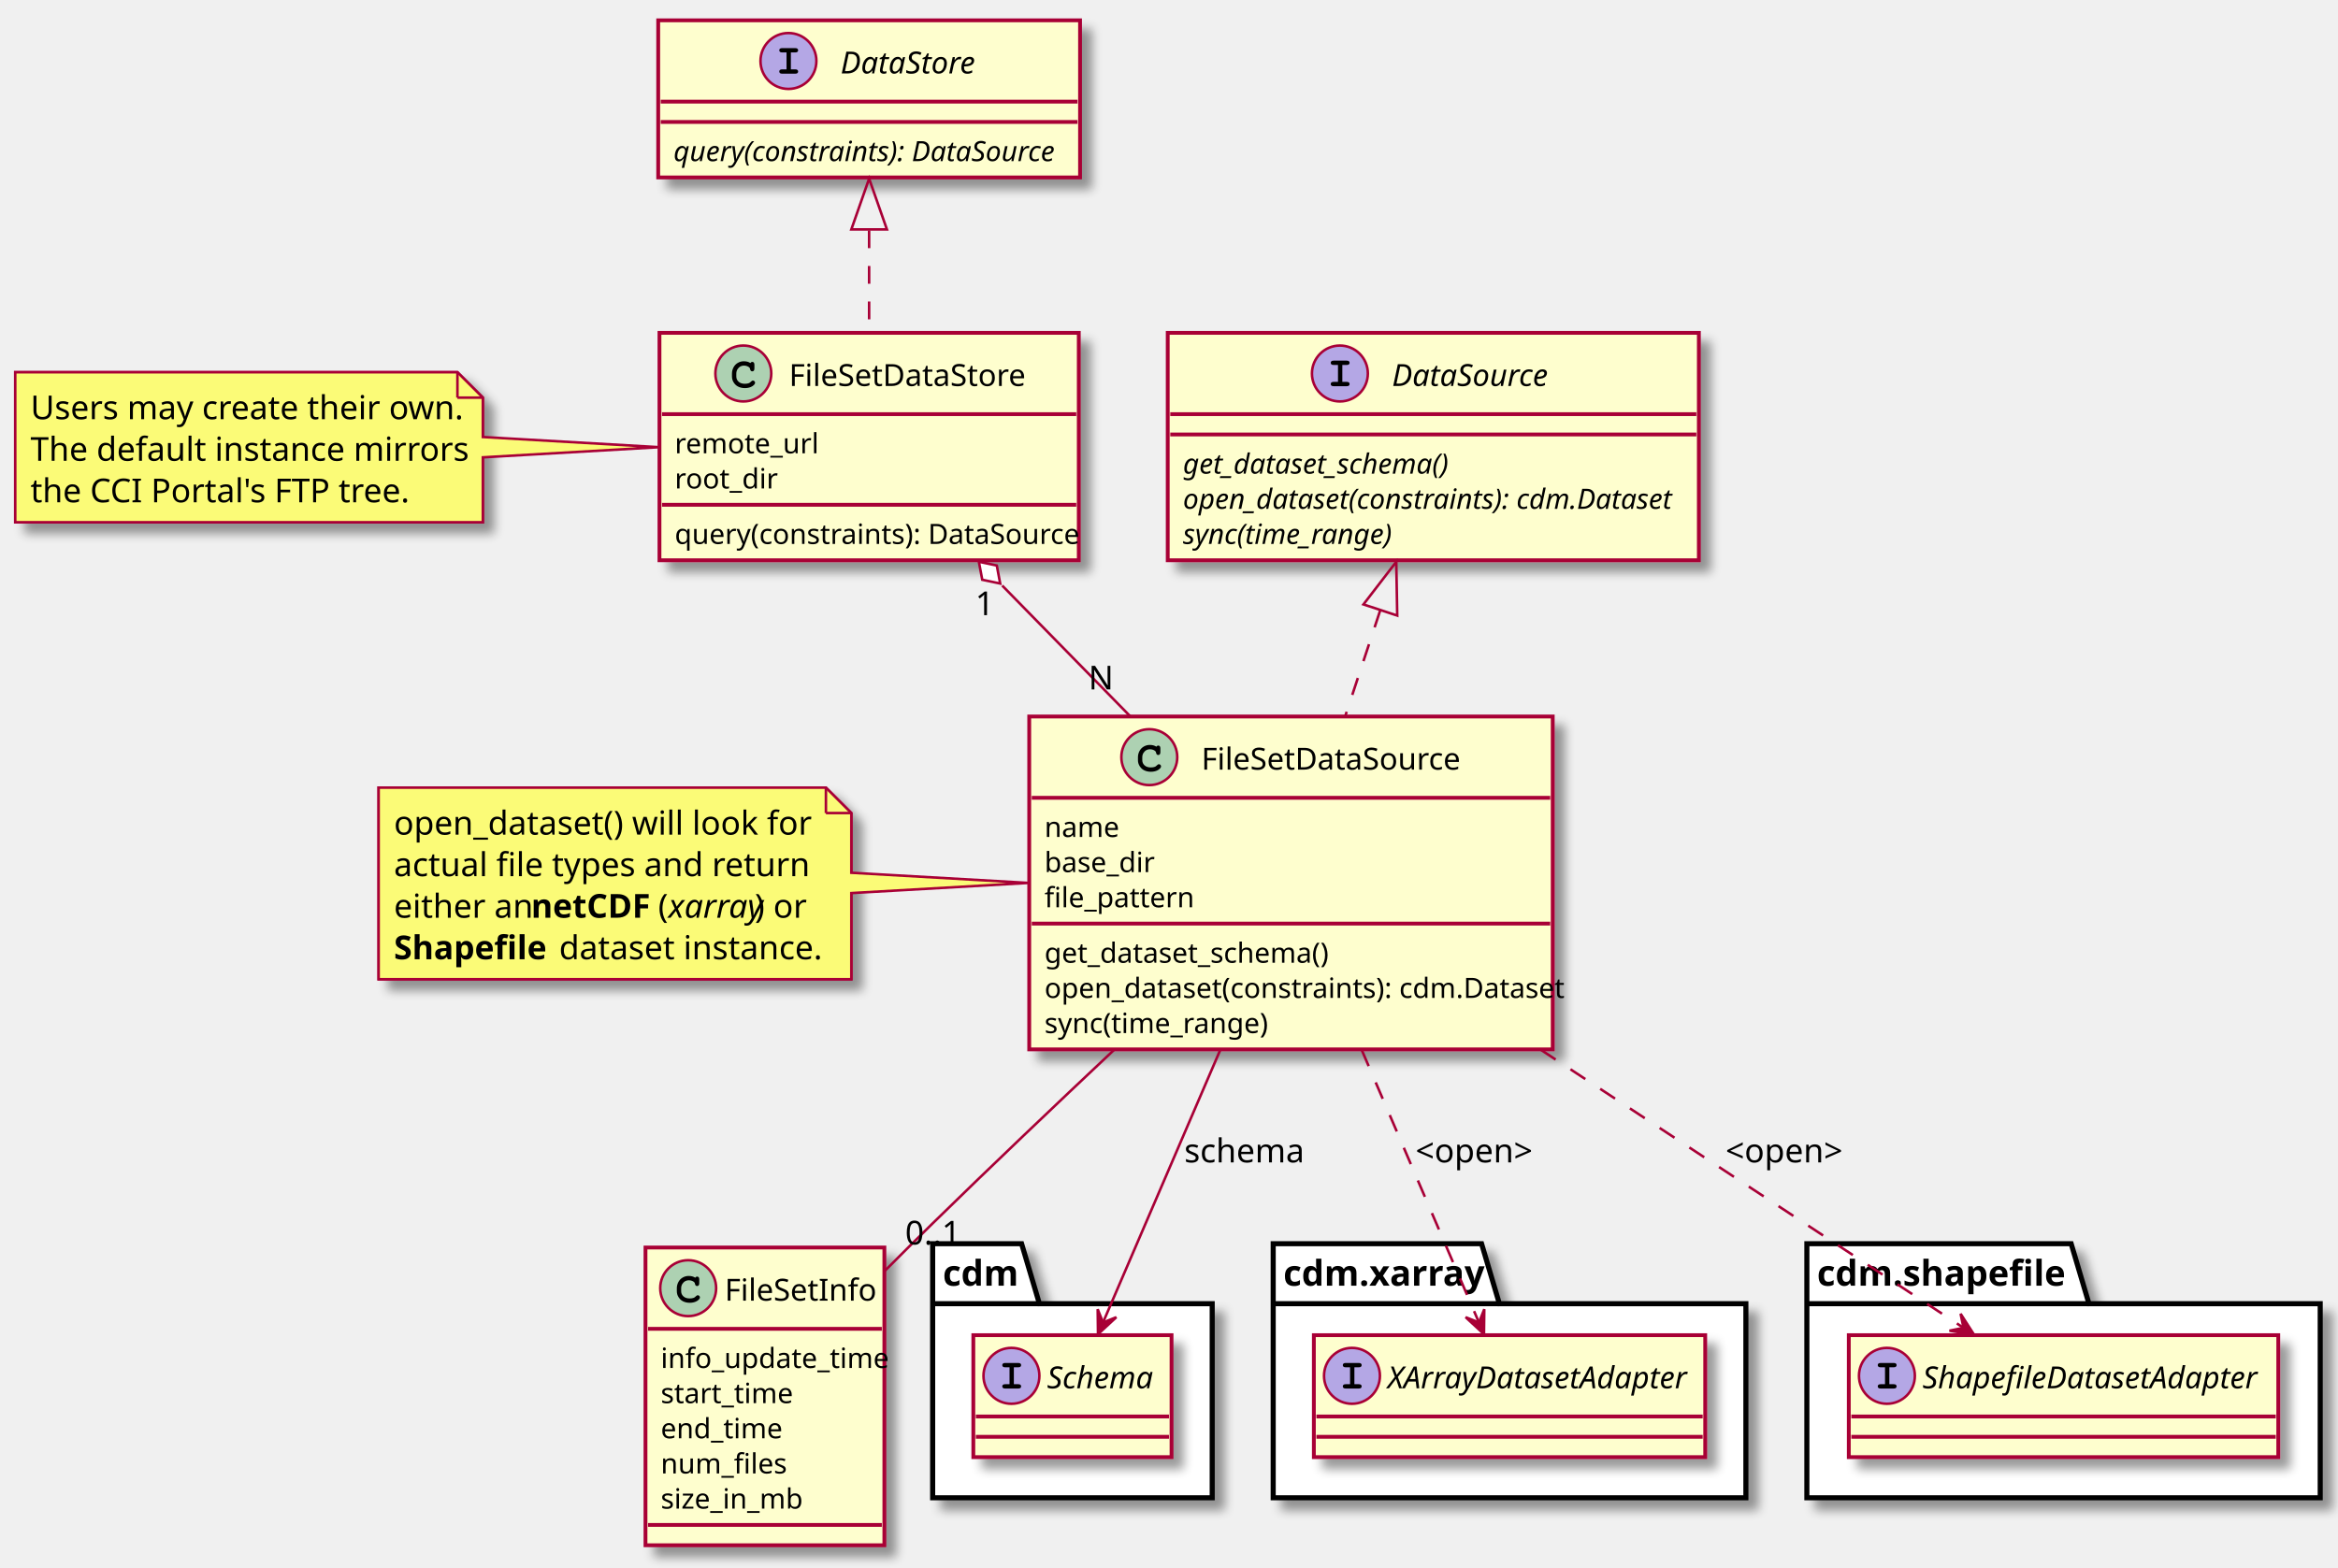
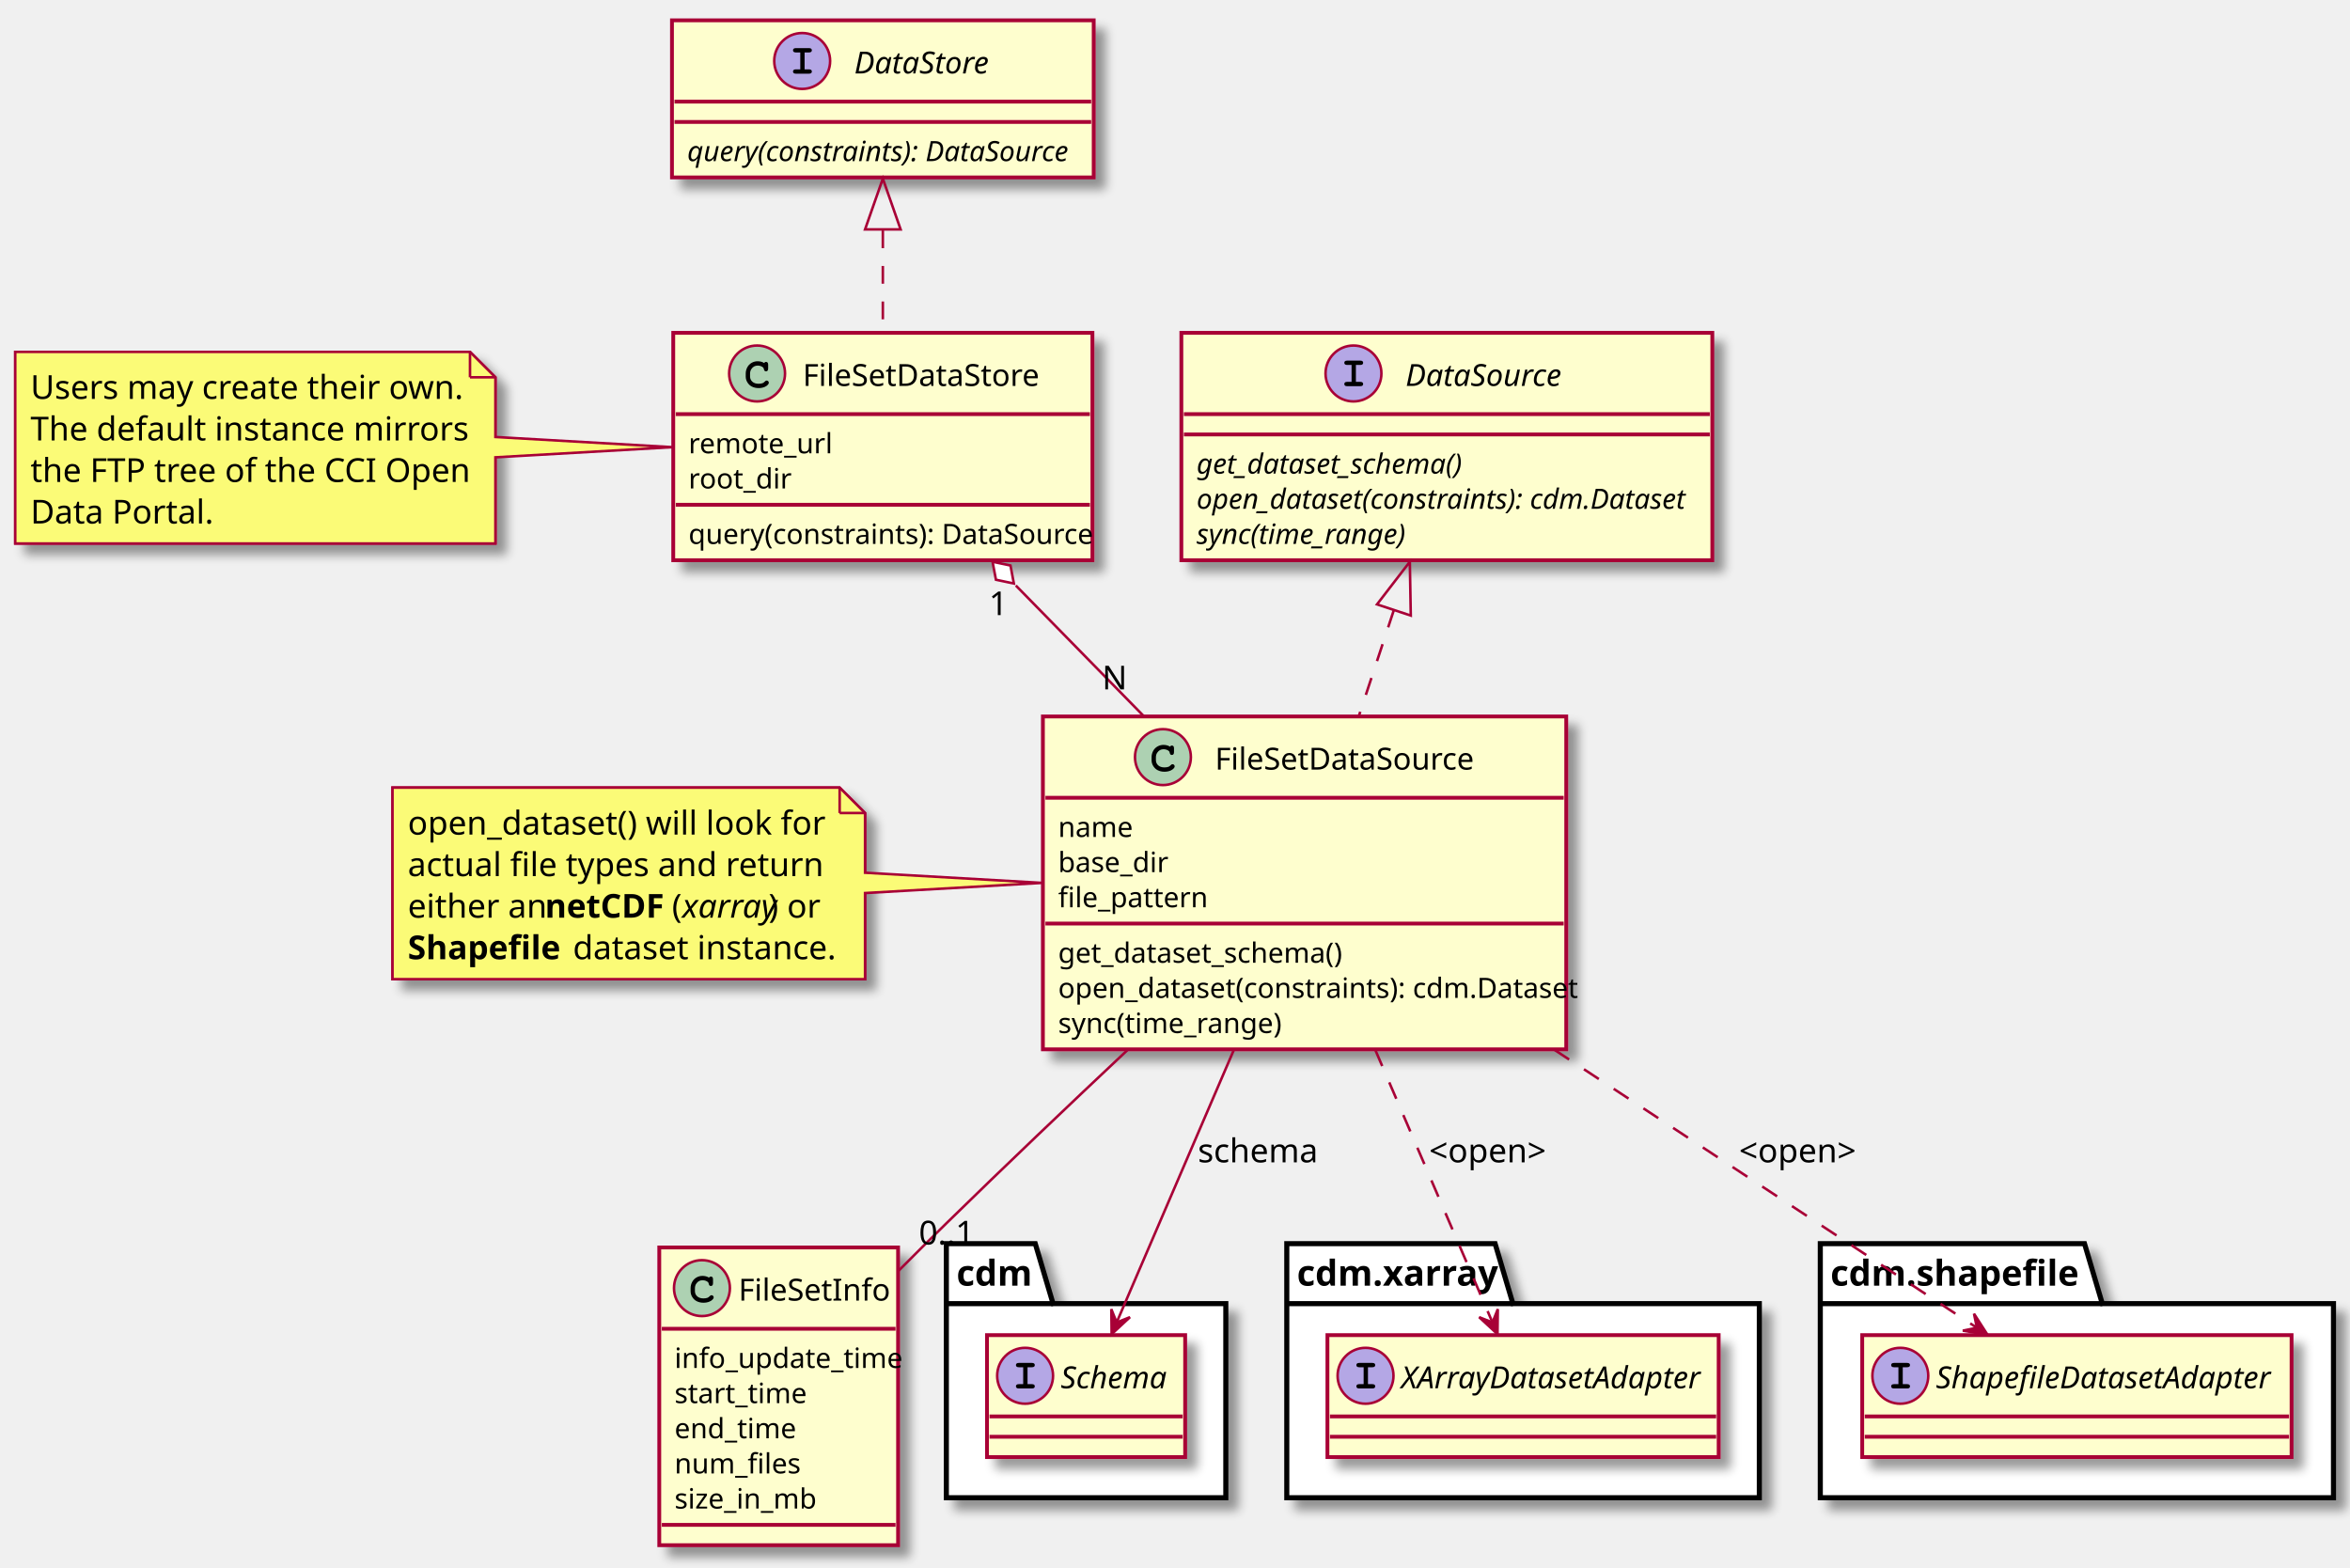
- <svg xmlns="http://www.w3.org/2000/svg" height="617px" style="width:920px;height:617px;" version="1.1" viewBox="0 0 920 617" width="920px">
+ <svg xmlns="http://www.w3.org/2000/svg" height="617px" style="width:925px;height:617px;" version="1.1" viewBox="0 0 925 617" width="925px">
  <defs>
    <filter height="300%" id="f1" width="300%" x="-1" y="-1">
      <feGaussianBlur result="blurOut" stdDeviation="2.0" />
      <feColorMatrix in="blurOut" result="blurOut2" type="matrix" values="0 0 0 0 0 0 0 0 0 0 0 0 0 0 0 0 0 0 .4 0" />
      <feOffset dx="4.0" dy="4.0" in="blurOut2" result="blurOut3" />
      <feBlend in="SourceGraphic" in2="blurOut3" mode="normal" />
    </filter>
  </defs>
  <g>
-     <polygon fill="#FFFFFF" filter="url(#f1)" points="367,489.5,402,489.5,409,513.109,477,513.109,477,589.5,367,589.5,367,489.5" style="stroke: #000000; stroke-width: 2.0;" />
-     <line style="stroke: #000000; stroke-width: 2.0;" x1="367" x2="409" y1="513.109" y2="513.109" />
-     <text fill="#000000" font-family="sans-serif" font-size="14" font-weight="bold" lengthAdjust="spacingAndGlyphs" textLength="29" x="371" y="506.033">cdm</text>
-     <polygon fill="#FFFFFF" filter="url(#f1)" points="501,489.5,583,489.5,590,513.109,687,513.109,687,589.5,501,589.5,501,489.5" style="stroke: #000000; stroke-width: 2.0;" />
-     <line style="stroke: #000000; stroke-width: 2.0;" x1="501" x2="590" y1="513.109" y2="513.109" />
-     <text fill="#000000" font-family="sans-serif" font-size="14" font-weight="bold" lengthAdjust="spacingAndGlyphs" textLength="76" x="505" y="506.033">cdm.xarray</text>
-     <polygon fill="#FFFFFF" filter="url(#f1)" points="711,489.5,815,489.5,822,513.109,913,513.109,913,589.5,711,589.5,711,489.5" style="stroke: #000000; stroke-width: 2.0;" />
-     <line style="stroke: #000000; stroke-width: 2.0;" x1="711" x2="822" y1="513.109" y2="513.109" />
-     <text fill="#000000" font-family="sans-serif" font-size="14" font-weight="bold" lengthAdjust="spacingAndGlyphs" textLength="98" x="715" y="506.033">cdm.shapefile</text>
-     <rect fill="#FEFECE" filter="url(#f1)" height="48" style="stroke: #A80036; stroke-width: 1.5;" width="78" x="383" y="525.5" />
-     <ellipse cx="398" cy="541.5" fill="#B4A7E5" rx="11" ry="11" style="stroke: #A80036; stroke-width: 1.0;" />
-     <path d="M398.953,538.141 L398.953,544.797 L400.672,544.797 Q401.281,544.797 401.547,545.031 Q401.812,545.266 401.812,545.656 Q401.812,546.031 401.547,546.266 Q401.281,546.5 400.672,546.5 L395.531,546.5 Q394.922,546.5 394.656,546.266 Q394.391,546.031 394.391,545.641 Q394.391,545.266 394.656,545.031 Q394.922,544.797 395.531,544.797 L397.25,544.797 L397.25,538.141 L395.531,538.141 Q394.922,538.141 394.656,537.906 Q394.391,537.672 394.391,537.281 Q394.391,536.906 394.656,536.672 Q394.922,536.438 395.531,536.438 L400.672,536.438 Q401.281,536.438 401.547,536.672 Q401.812,536.906 401.812,537.281 Q401.812,537.672 401.547,537.906 Q401.281,538.141 400.672,538.141 L398.953,538.141 Z " />
-     <text fill="#000000" font-family="sans-serif" font-size="12" font-style="italic" lengthAdjust="spacingAndGlyphs" textLength="46" x="412" y="546.41">Schema</text>
-     <line style="stroke: #A80036; stroke-width: 1.5;" x1="384" x2="460" y1="557.5" y2="557.5" />
-     <line style="stroke: #A80036; stroke-width: 1.5;" x1="384" x2="460" y1="565.5" y2="565.5" />
-     <rect fill="#FEFECE" filter="url(#f1)" height="48" style="stroke: #A80036; stroke-width: 1.5;" width="154" x="517" y="525.5" />
-     <ellipse cx="532" cy="541.5" fill="#B4A7E5" rx="11" ry="11" style="stroke: #A80036; stroke-width: 1.0;" />
-     <path d="M532.953,538.141 L532.953,544.797 L534.672,544.797 Q535.281,544.797 535.547,545.031 Q535.812,545.266 535.812,545.656 Q535.812,546.031 535.547,546.266 Q535.281,546.5 534.672,546.5 L529.531,546.5 Q528.922,546.5 528.656,546.266 Q528.391,546.031 528.391,545.641 Q528.391,545.266 528.656,545.031 Q528.922,544.797 529.531,544.797 L531.25,544.797 L531.25,538.141 L529.531,538.141 Q528.922,538.141 528.656,537.906 Q528.391,537.672 528.391,537.281 Q528.391,536.906 528.656,536.672 Q528.922,536.438 529.531,536.438 L534.672,536.438 Q535.281,536.438 535.547,536.672 Q535.812,536.906 535.812,537.281 Q535.812,537.672 535.547,537.906 Q535.281,538.141 534.672,538.141 L532.953,538.141 Z " />
-     <text fill="#000000" font-family="sans-serif" font-size="12" font-style="italic" lengthAdjust="spacingAndGlyphs" textLength="122" x="546" y="546.41">XArrayDatasetAdapter</text>
-     <line style="stroke: #A80036; stroke-width: 1.5;" x1="518" x2="670" y1="557.5" y2="557.5" />
-     <line style="stroke: #A80036; stroke-width: 1.5;" x1="518" x2="670" y1="565.5" y2="565.5" />
-     <rect fill="#FEFECE" filter="url(#f1)" height="48" style="stroke: #A80036; stroke-width: 1.5;" width="169" x="727.5" y="525.5" />
-     <ellipse cx="742.5" cy="541.5" fill="#B4A7E5" rx="11" ry="11" style="stroke: #A80036; stroke-width: 1.0;" />
-     <path d="M743.453,538.141 L743.453,544.797 L745.172,544.797 Q745.781,544.797 746.047,545.031 Q746.312,545.266 746.312,545.656 Q746.312,546.031 746.047,546.266 Q745.781,546.5 745.172,546.5 L740.031,546.5 Q739.422,546.5 739.156,546.266 Q738.891,546.031 738.891,545.641 Q738.891,545.266 739.156,545.031 Q739.422,544.797 740.031,544.797 L741.75,544.797 L741.75,538.141 L740.031,538.141 Q739.422,538.141 739.156,537.906 Q738.891,537.672 738.891,537.281 Q738.891,536.906 739.156,536.672 Q739.422,536.438 740.031,536.438 L745.172,536.438 Q745.781,536.438 746.047,536.672 Q746.312,536.906 746.312,537.281 Q746.312,537.672 746.047,537.906 Q745.781,538.141 745.172,538.141 L743.453,538.141 Z " />
-     <text fill="#000000" font-family="sans-serif" font-size="12" font-style="italic" lengthAdjust="spacingAndGlyphs" textLength="137" x="756.5" y="546.41">ShapefileDatasetAdapter</text>
-     <line style="stroke: #A80036; stroke-width: 1.5;" x1="728.5" x2="895.5" y1="557.5" y2="557.5" />
-     <line style="stroke: #A80036; stroke-width: 1.5;" x1="728.5" x2="895.5" y1="565.5" y2="565.5" />
-     <rect fill="#FEFECE" filter="url(#f1)" height="61.836" style="stroke: #A80036; stroke-width: 1.5;" width="166" x="259" y="8" />
-     <ellipse cx="310.25" cy="24" fill="#B4A7E5" rx="11" ry="11" style="stroke: #A80036; stroke-width: 1.0;" />
-     <path d="M311.203,20.641 L311.203,27.297 L312.922,27.297 Q313.531,27.297 313.797,27.531 Q314.062,27.766 314.062,28.156 Q314.062,28.531 313.797,28.766 Q313.531,29 312.922,29 L307.781,29 Q307.172,29 306.906,28.766 Q306.641,28.531 306.641,28.141 Q306.641,27.766 306.906,27.531 Q307.172,27.297 307.781,27.297 L309.5,27.297 L309.5,20.641 L307.781,20.641 Q307.172,20.641 306.906,20.406 Q306.641,20.172 306.641,19.781 Q306.641,19.406 306.906,19.172 Q307.172,18.938 307.781,18.938 L312.922,18.938 Q313.531,18.938 313.797,19.172 Q314.062,19.406 314.062,19.781 Q314.062,20.172 313.797,20.406 Q313.531,20.641 312.922,20.641 L311.203,20.641 Z " />
-     <text fill="#000000" font-family="sans-serif" font-size="12" font-style="italic" lengthAdjust="spacingAndGlyphs" textLength="55" x="330.75" y="28.91">DataStore</text>
-     <line style="stroke: #A80036; stroke-width: 1.5;" x1="260" x2="424" y1="40" y2="40" />
-     <line style="stroke: #A80036; stroke-width: 1.5;" x1="260" x2="424" y1="48" y2="48" />
-     <text fill="#000000" font-family="sans-serif" font-size="11" font-style="italic" lengthAdjust="spacingAndGlyphs" textLength="154" x="265" y="63.419">query(constraints): DataSource</text>
-     <rect fill="#FEFECE" filter="url(#f1)" height="89.508" style="stroke: #A80036; stroke-width: 1.5;" width="209" x="459.5" y="131" />
-     <ellipse cx="527.25" cy="147" fill="#B4A7E5" rx="11" ry="11" style="stroke: #A80036; stroke-width: 1.0;" />
-     <path d="M528.203,143.641 L528.203,150.297 L529.922,150.297 Q530.531,150.297 530.797,150.531 Q531.062,150.766 531.062,151.156 Q531.062,151.531 530.797,151.766 Q530.531,152 529.922,152 L524.781,152 Q524.172,152 523.906,151.766 Q523.641,151.531 523.641,151.141 Q523.641,150.766 523.906,150.531 Q524.172,150.297 524.781,150.297 L526.5,150.297 L526.5,143.641 L524.781,143.641 Q524.172,143.641 523.906,143.406 Q523.641,143.172 523.641,142.781 Q523.641,142.406 523.906,142.172 Q524.172,141.938 524.781,141.938 L529.922,141.938 Q530.531,141.938 530.797,142.172 Q531.062,142.406 531.062,142.781 Q531.062,143.172 530.797,143.406 Q530.531,143.641 529.922,143.641 L528.203,143.641 Z " />
-     <text fill="#000000" font-family="sans-serif" font-size="12" font-style="italic" lengthAdjust="spacingAndGlyphs" textLength="65" x="547.75" y="151.91">DataSource</text>
-     <line style="stroke: #A80036; stroke-width: 1.5;" x1="460.5" x2="667.5" y1="163" y2="163" />
-     <line style="stroke: #A80036; stroke-width: 1.5;" x1="460.5" x2="667.5" y1="171" y2="171" />
-     <text fill="#000000" font-family="sans-serif" font-size="11" font-style="italic" lengthAdjust="spacingAndGlyphs" textLength="110" x="465.5" y="186.419">get_dataset_schema()</text>
-     <text fill="#000000" font-family="sans-serif" font-size="11" font-style="italic" lengthAdjust="spacingAndGlyphs" textLength="197" x="465.5" y="200.255">open_dataset(constraints): cdm.Dataset</text>
-     <text fill="#000000" font-family="sans-serif" font-size="11" font-style="italic" lengthAdjust="spacingAndGlyphs" textLength="86" x="465.5" y="214.091">sync(time_range)</text>
-     <rect fill="#FEFECE" filter="url(#f1)" height="89.508" style="stroke: #A80036; stroke-width: 1.5;" width="165" x="259.5" y="131" />
-     <ellipse cx="292.5" cy="147" fill="#ADD1B2" rx="11" ry="11" style="stroke: #A80036; stroke-width: 1.0;" />
-     <path d="M295.266,142.875 Q295.422,142.656 295.609,142.547 Q295.797,142.438 296.016,142.438 Q296.391,142.438 296.625,142.695 Q296.859,142.953 296.859,143.562 L296.859,145.016 Q296.859,145.625 296.625,145.891 Q296.391,146.156 296.016,146.156 Q295.672,146.156 295.469,145.953 Q295.266,145.766 295.156,145.25 Q295.109,144.891 294.922,144.703 Q294.594,144.328 293.984,144.109 Q293.375,143.891 292.75,143.891 Q291.984,143.891 291.352,144.219 Q290.719,144.547 290.227,145.297 Q289.734,146.047 289.734,147.078 L289.734,148.172 Q289.734,149.406 290.625,150.227 Q291.516,151.047 293.109,151.047 Q294.047,151.047 294.703,150.797 Q295.094,150.641 295.516,150.203 Q295.781,149.938 295.93,149.859 Q296.078,149.781 296.281,149.781 Q296.609,149.781 296.867,150.039 Q297.125,150.297 297.125,150.641 Q297.125,150.984 296.781,151.391 Q296.281,151.969 295.484,152.297 Q294.406,152.75 293.109,152.75 Q291.594,152.75 290.391,152.125 Q289.406,151.625 288.719,150.555 Q288.031,149.484 288.031,148.203 L288.031,147.047 Q288.031,145.719 288.648,144.57 Q289.266,143.422 290.359,142.805 Q291.453,142.188 292.688,142.188 Q293.422,142.188 294.07,142.352 Q294.719,142.516 295.266,142.875 Z " />
-     <text fill="#000000" font-family="sans-serif" font-size="12" lengthAdjust="spacingAndGlyphs" textLength="93" x="310.5" y="151.91">FileSetDataStore</text>
-     <line style="stroke: #A80036; stroke-width: 1.5;" x1="260.5" x2="423.5" y1="163" y2="163" />
-     <text fill="#000000" font-family="sans-serif" font-size="11" lengthAdjust="spacingAndGlyphs" textLength="51" x="265.5" y="178.419">remote_url</text>
-     <text fill="#000000" font-family="sans-serif" font-size="11" lengthAdjust="spacingAndGlyphs" textLength="37" x="265.5" y="192.255">root_dir</text>
-     <line style="stroke: #A80036; stroke-width: 1.5;" x1="260.5" x2="423.5" y1="198.672" y2="198.672" />
-     <text fill="#000000" font-family="sans-serif" font-size="11" lengthAdjust="spacingAndGlyphs" textLength="153" x="265.5" y="214.091">query(constraints): DataSource</text>
-     <rect fill="#FEFECE" filter="url(#f1)" height="131.016" style="stroke: #A80036; stroke-width: 1.5;" width="206" x="405" y="282" />
-     <ellipse cx="452.25" cy="298" fill="#ADD1B2" rx="11" ry="11" style="stroke: #A80036; stroke-width: 1.0;" />
-     <path d="M455.016,293.875 Q455.172,293.656 455.359,293.547 Q455.547,293.438 455.766,293.438 Q456.141,293.438 456.375,293.695 Q456.609,293.953 456.609,294.562 L456.609,296.016 Q456.609,296.625 456.375,296.891 Q456.141,297.156 455.766,297.156 Q455.422,297.156 455.219,296.953 Q455.016,296.766 454.906,296.25 Q454.859,295.891 454.672,295.703 Q454.344,295.328 453.734,295.109 Q453.125,294.891 452.5,294.891 Q451.734,294.891 451.102,295.219 Q450.469,295.547 449.977,296.297 Q449.484,297.047 449.484,298.078 L449.484,299.172 Q449.484,300.406 450.375,301.227 Q451.266,302.047 452.859,302.047 Q453.797,302.047 454.453,301.797 Q454.844,301.641 455.266,301.203 Q455.531,300.938 455.68,300.859 Q455.828,300.781 456.031,300.781 Q456.359,300.781 456.617,301.039 Q456.875,301.297 456.875,301.641 Q456.875,301.984 456.531,302.391 Q456.031,302.969 455.234,303.297 Q454.156,303.75 452.859,303.75 Q451.344,303.75 450.141,303.125 Q449.156,302.625 448.469,301.555 Q447.781,300.484 447.781,299.203 L447.781,298.047 Q447.781,296.719 448.398,295.57 Q449.016,294.422 450.109,293.805 Q451.203,293.188 452.438,293.188 Q453.172,293.188 453.82,293.352 Q454.469,293.516 455.016,293.875 Z " />
-     <text fill="#000000" font-family="sans-serif" font-size="12" lengthAdjust="spacingAndGlyphs" textLength="103" x="472.75" y="302.91">FileSetDataSource</text>
-     <line style="stroke: #A80036; stroke-width: 1.5;" x1="406" x2="610" y1="314" y2="314" />
-     <text fill="#000000" font-family="sans-serif" font-size="11" lengthAdjust="spacingAndGlyphs" textLength="26" x="411" y="329.419">name</text>
-     <text fill="#000000" font-family="sans-serif" font-size="11" lengthAdjust="spacingAndGlyphs" textLength="42" x="411" y="343.255">base_dir</text>
-     <text fill="#000000" font-family="sans-serif" font-size="11" lengthAdjust="spacingAndGlyphs" textLength="54" x="411" y="357.091">file_pattern</text>
-     <line style="stroke: #A80036; stroke-width: 1.5;" x1="406" x2="610" y1="363.508" y2="363.508" />
-     <text fill="#000000" font-family="sans-serif" font-size="11" lengthAdjust="spacingAndGlyphs" textLength="109" x="411" y="378.927">get_dataset_schema()</text>
-     <text fill="#000000" font-family="sans-serif" font-size="11" lengthAdjust="spacingAndGlyphs" textLength="194" x="411" y="392.763">open_dataset(constraints): cdm.Dataset</text>
-     <text fill="#000000" font-family="sans-serif" font-size="11" lengthAdjust="spacingAndGlyphs" textLength="85" x="411" y="406.599">sync(time_range)</text>
-     <rect fill="#FEFECE" filter="url(#f1)" height="117.18" style="stroke: #A80036; stroke-width: 1.5;" width="94" x="254" y="491" />
-     <ellipse cx="270.8" cy="507" fill="#ADD1B2" rx="11" ry="11" style="stroke: #A80036; stroke-width: 1.0;" />
-     <path d="M273.566,502.875 Q273.722,502.656 273.909,502.547 Q274.097,502.438 274.316,502.438 Q274.691,502.438 274.925,502.695 Q275.159,502.953 275.159,503.562 L275.159,505.016 Q275.159,505.625 274.925,505.891 Q274.691,506.156 274.316,506.156 Q273.972,506.156 273.769,505.953 Q273.566,505.766 273.456,505.25 Q273.409,504.891 273.222,504.703 Q272.894,504.328 272.284,504.109 Q271.675,503.891 271.05,503.891 Q270.284,503.891 269.652,504.219 Q269.019,504.547 268.527,505.297 Q268.034,506.047 268.034,507.078 L268.034,508.172 Q268.034,509.406 268.925,510.227 Q269.816,511.047 271.409,511.047 Q272.347,511.047 273.003,510.797 Q273.394,510.641 273.816,510.203 Q274.081,509.938 274.23,509.859 Q274.378,509.781 274.581,509.781 Q274.909,509.781 275.167,510.039 Q275.425,510.297 275.425,510.641 Q275.425,510.984 275.081,511.391 Q274.581,511.969 273.784,512.297 Q272.706,512.75 271.409,512.75 Q269.894,512.75 268.691,512.125 Q267.706,511.625 267.019,510.555 Q266.331,509.484 266.331,508.203 L266.331,507.047 Q266.331,505.719 266.948,504.57 Q267.566,503.422 268.659,502.805 Q269.753,502.188 270.988,502.188 Q271.722,502.188 272.37,502.352 Q273.019,502.516 273.566,502.875 Z " />
-     <text fill="#000000" font-family="sans-serif" font-size="12" lengthAdjust="spacingAndGlyphs" textLength="58" x="285.2" y="511.91">FileSetInfo</text>
-     <line style="stroke: #A80036; stroke-width: 1.5;" x1="255" x2="347" y1="523" y2="523" />
-     <text fill="#000000" font-family="sans-serif" font-size="11" lengthAdjust="spacingAndGlyphs" textLength="82" x="260" y="538.419">info_update_time</text>
-     <text fill="#000000" font-family="sans-serif" font-size="11" lengthAdjust="spacingAndGlyphs" textLength="47" x="260" y="552.255">start_time</text>
-     <text fill="#000000" font-family="sans-serif" font-size="11" lengthAdjust="spacingAndGlyphs" textLength="43" x="260" y="566.091">end_time</text>
-     <text fill="#000000" font-family="sans-serif" font-size="11" lengthAdjust="spacingAndGlyphs" textLength="46" x="260" y="579.927">num_files</text>
-     <text fill="#000000" font-family="sans-serif" font-size="11" lengthAdjust="spacingAndGlyphs" textLength="54" x="260" y="593.763">size_in_mb</text>
-     <line style="stroke: #A80036; stroke-width: 1.5;" x1="255" x2="347" y1="600.18" y2="600.18" />
-     <polygon fill="#FBFB77" filter="url(#f1)" points="6,146.5,6,205.555,190,205.555,190,156.5,180,146.5,6,146.5" style="stroke: #A80036; stroke-width: 1.0;" />
-     <polygon fill="#FBFB77" points="6,146.5,6,205.555,190,205.555,190,180,259.419,176,190,172,190,156.5,180,146.5,6,146.5" style="stroke: #A80036; stroke-width: 1.0;" />
-     <line style="stroke: #A80036; stroke-width: 1.0;" x1="180" x2="180" y1="146.5" y2="156.5" />
-     <line style="stroke: #A80036; stroke-width: 1.0;" x1="190" x2="180" y1="156.5" y2="156.5" />
-     <text fill="#000000" font-family="sans-serif" font-size="13" lengthAdjust="spacingAndGlyphs" textLength="163" x="12" y="164.995">Users may create their own.</text>
-     <text fill="#000000" font-family="sans-serif" font-size="13" lengthAdjust="spacingAndGlyphs" textLength="160" x="12" y="181.347">The default instance mirrors</text>
-     <text fill="#000000" font-family="sans-serif" font-size="13" lengthAdjust="spacingAndGlyphs" textLength="148" x="12" y="197.698">the CCI Portal's FTP tree.</text>
-     <polygon fill="#FBFB77" filter="url(#f1)" points="149,310,149,385.406,335,385.406,335,320,325,310,149,310" style="stroke: #A80036; stroke-width: 1.0;" />
-     <polygon fill="#FBFB77" points="149,310,149,385.406,335,385.406,335,351.5,404.758,347.5,335,343.5,335,320,325,310,149,310" style="stroke: #A80036; stroke-width: 1.0;" />
-     <line style="stroke: #A80036; stroke-width: 1.0;" x1="325" x2="325" y1="310" y2="320" />
-     <line style="stroke: #A80036; stroke-width: 1.0;" x1="335" x2="325" y1="320" y2="320" />
-     <text fill="#000000" font-family="sans-serif" font-size="13" lengthAdjust="spacingAndGlyphs" textLength="154" x="155" y="328.495">open_dataset() will look for</text>
-     <text fill="#000000" font-family="sans-serif" font-size="13" lengthAdjust="spacingAndGlyphs" textLength="153" x="155" y="344.847">actual file types and return</text>
-     <text fill="#000000" font-family="sans-serif" font-size="13" lengthAdjust="spacingAndGlyphs" textLength="50" x="155" y="361.198">either an</text>
-     <text fill="#000000" font-family="sans-serif" font-size="13" font-weight="bold" lengthAdjust="spacingAndGlyphs" textLength="46" x="209" y="361.198">netCDF</text>
-     <text fill="#000000" font-family="sans-serif" font-size="13" lengthAdjust="spacingAndGlyphs" textLength="4" x="259" y="361.198">(</text>
-     <text fill="#000000" font-family="sans-serif" font-size="13" font-style="italic" lengthAdjust="spacingAndGlyphs" textLength="34" x="263" y="361.198">xarray</text>
-     <text fill="#000000" font-family="sans-serif" font-size="13" lengthAdjust="spacingAndGlyphs" textLength="19" x="297" y="361.198">) or</text>
-     <text fill="#000000" font-family="sans-serif" font-size="13" font-weight="bold" lengthAdjust="spacingAndGlyphs" textLength="61" x="155" y="377.55">Shapefile</text>
-     <text fill="#000000" font-family="sans-serif" font-size="13" lengthAdjust="spacingAndGlyphs" textLength="100" x="220" y="377.55">dataset instance.</text>
-     <path d="M342,90.678 C342,103.927 342,118.1 342,130.973 " fill="none" style="stroke: #A80036; stroke-width: 1.0; stroke-dasharray: 7.0,7.0;" />
-     <polygon fill="none" points="335,90.297,342,70.297,349,90.297,335,90.297" style="stroke: #A80036; stroke-width: 1.0;" />
-     <path d="M543.099,240.262 C538.609,253.853 533.858,268.234 529.351,281.876 " fill="none" style="stroke: #A80036; stroke-width: 1.0; stroke-dasharray: 7.0,7.0;" />
-     <polygon fill="none" points="536.512,237.886,549.433,221.092,549.805,242.278,536.512,237.886" style="stroke: #A80036; stroke-width: 1.0;" />
-     <path d="M480.197,413.158 C464.61,449.408 445.965,492.768 434.055,520.465 " fill="none" style="stroke: #A80036; stroke-width: 1.0;" />
-     <polygon fill="#A80036" points="432.057,525.111,439.287,518.423,434.032,520.518,431.938,515.263,432.057,525.111" style="stroke: #A80036; stroke-width: 1.0;" />
-     <text fill="#000000" font-family="sans-serif" font-size="13" lengthAdjust="spacingAndGlyphs" textLength="46" x="466" y="457.495">schema</text>
-     <path d="M535.803,413.158 C551.39,449.408 570.035,492.768 581.945,520.465 " fill="none" style="stroke: #A80036; stroke-width: 1.0; stroke-dasharray: 7.0,7.0;" />
-     <polygon fill="#A80036" points="583.943,525.111,584.062,515.263,581.968,520.518,576.713,518.423,583.943,525.111" style="stroke: #A80036; stroke-width: 1.0;" />
-     <text fill="#000000" font-family="sans-serif" font-size="13" lengthAdjust="spacingAndGlyphs" textLength="44" x="557" y="457.495">&lt;open&gt;</text>
-     <path d="M606.28,413.158 C662.799,450.342 730.691,495.007 772.594,522.575 " fill="none" style="stroke: #A80036; stroke-width: 1.0; stroke-dasharray: 7.0,7.0;" />
-     <polygon fill="#A80036" points="776.818,525.354,771.498,517.065,772.641,522.606,767.101,523.748,776.818,525.354" style="stroke: #A80036; stroke-width: 1.0;" />
-     <text fill="#000000" font-family="sans-serif" font-size="13" lengthAdjust="spacingAndGlyphs" textLength="44" x="679" y="457.495">&lt;open&gt;</text>
-     <path d="M394.365,230.469 C410.345,246.786 428.088,264.903 444.711,281.876 " fill="none" style="stroke: #A80036; stroke-width: 1.0;" />
-     <polygon fill="#FFFFFF" points="385.181,221.092,386.521,228.178,393.577,229.666,392.237,222.58,385.181,221.092" style="stroke: #A80036; stroke-width: 1.0;" />
-     <text fill="#000000" font-family="sans-serif" font-size="13" lengthAdjust="spacingAndGlyphs" textLength="7" x="383.761" y="242.113">1</text>
-     <text fill="#000000" font-family="sans-serif" font-size="13" lengthAdjust="spacingAndGlyphs" textLength="9" x="428.297" y="271.337">N</text>
-     <path d="M438.312,413.278 C415.423,434.808 389.969,459.023 367,481.5 C360.815,487.552 354.362,493.971 348.017,500.343 " fill="none" style="stroke: #A80036; stroke-width: 1.0;" />
-     <text fill="#000000" font-family="sans-serif" font-size="13" lengthAdjust="spacingAndGlyphs" textLength="22" x="356.176" y="489.812">0..1</text>
+     <polygon fill="#FFFFFF" filter="url(#f1)" points="372.5,489.5,407.5,489.5,414.5,513.109,482.5,513.109,482.5,589.5,372.5,589.5,372.5,489.5" style="stroke: #000000; stroke-width: 2.0;" />
+     <line style="stroke: #000000; stroke-width: 2.0;" x1="372.5" x2="414.5" y1="513.109" y2="513.109" />
+     <text fill="#000000" font-family="sans-serif" font-size="14" font-weight="bold" lengthAdjust="spacingAndGlyphs" textLength="29" x="376.5" y="506.033">cdm</text>
+     <polygon fill="#FFFFFF" filter="url(#f1)" points="506.5,489.5,588.5,489.5,595.5,513.109,692.5,513.109,692.5,589.5,506.5,589.5,506.5,489.5" style="stroke: #000000; stroke-width: 2.0;" />
+     <line style="stroke: #000000; stroke-width: 2.0;" x1="506.5" x2="595.5" y1="513.109" y2="513.109" />
+     <text fill="#000000" font-family="sans-serif" font-size="14" font-weight="bold" lengthAdjust="spacingAndGlyphs" textLength="76" x="510.5" y="506.033">cdm.xarray</text>
+     <polygon fill="#FFFFFF" filter="url(#f1)" points="716.5,489.5,820.5,489.5,827.5,513.109,918.5,513.109,918.5,589.5,716.5,589.5,716.5,489.5" style="stroke: #000000; stroke-width: 2.0;" />
+     <line style="stroke: #000000; stroke-width: 2.0;" x1="716.5" x2="827.5" y1="513.109" y2="513.109" />
+     <text fill="#000000" font-family="sans-serif" font-size="14" font-weight="bold" lengthAdjust="spacingAndGlyphs" textLength="98" x="720.5" y="506.033">cdm.shapefile</text>
+     <rect fill="#FEFECE" filter="url(#f1)" height="48" style="stroke: #A80036; stroke-width: 1.5;" width="78" x="388.5" y="525.5" />
+     <ellipse cx="403.5" cy="541.5" fill="#B4A7E5" rx="11" ry="11" style="stroke: #A80036; stroke-width: 1.0;" />
+     <path d="M404.453,538.141 L404.453,544.797 L406.172,544.797 Q406.781,544.797 407.047,545.031 Q407.312,545.266 407.312,545.656 Q407.312,546.031 407.047,546.266 Q406.781,546.5 406.172,546.5 L401.031,546.5 Q400.422,546.5 400.156,546.266 Q399.891,546.031 399.891,545.641 Q399.891,545.266 400.156,545.031 Q400.422,544.797 401.031,544.797 L402.75,544.797 L402.75,538.141 L401.031,538.141 Q400.422,538.141 400.156,537.906 Q399.891,537.672 399.891,537.281 Q399.891,536.906 400.156,536.672 Q400.422,536.438 401.031,536.438 L406.172,536.438 Q406.781,536.438 407.047,536.672 Q407.312,536.906 407.312,537.281 Q407.312,537.672 407.047,537.906 Q406.781,538.141 406.172,538.141 L404.453,538.141 Z " />
+     <text fill="#000000" font-family="sans-serif" font-size="12" font-style="italic" lengthAdjust="spacingAndGlyphs" textLength="46" x="417.5" y="546.41">Schema</text>
+     <line style="stroke: #A80036; stroke-width: 1.5;" x1="389.5" x2="465.5" y1="557.5" y2="557.5" />
+     <line style="stroke: #A80036; stroke-width: 1.5;" x1="389.5" x2="465.5" y1="565.5" y2="565.5" />
+     <rect fill="#FEFECE" filter="url(#f1)" height="48" style="stroke: #A80036; stroke-width: 1.5;" width="154" x="522.5" y="525.5" />
+     <ellipse cx="537.5" cy="541.5" fill="#B4A7E5" rx="11" ry="11" style="stroke: #A80036; stroke-width: 1.0;" />
+     <path d="M538.453,538.141 L538.453,544.797 L540.172,544.797 Q540.781,544.797 541.047,545.031 Q541.312,545.266 541.312,545.656 Q541.312,546.031 541.047,546.266 Q540.781,546.5 540.172,546.5 L535.031,546.5 Q534.422,546.5 534.156,546.266 Q533.891,546.031 533.891,545.641 Q533.891,545.266 534.156,545.031 Q534.422,544.797 535.031,544.797 L536.75,544.797 L536.75,538.141 L535.031,538.141 Q534.422,538.141 534.156,537.906 Q533.891,537.672 533.891,537.281 Q533.891,536.906 534.156,536.672 Q534.422,536.438 535.031,536.438 L540.172,536.438 Q540.781,536.438 541.047,536.672 Q541.312,536.906 541.312,537.281 Q541.312,537.672 541.047,537.906 Q540.781,538.141 540.172,538.141 L538.453,538.141 Z " />
+     <text fill="#000000" font-family="sans-serif" font-size="12" font-style="italic" lengthAdjust="spacingAndGlyphs" textLength="122" x="551.5" y="546.41">XArrayDatasetAdapter</text>
+     <line style="stroke: #A80036; stroke-width: 1.5;" x1="523.5" x2="675.5" y1="557.5" y2="557.5" />
+     <line style="stroke: #A80036; stroke-width: 1.5;" x1="523.5" x2="675.5" y1="565.5" y2="565.5" />
+     <rect fill="#FEFECE" filter="url(#f1)" height="48" style="stroke: #A80036; stroke-width: 1.5;" width="169" x="733" y="525.5" />
+     <ellipse cx="748" cy="541.5" fill="#B4A7E5" rx="11" ry="11" style="stroke: #A80036; stroke-width: 1.0;" />
+     <path d="M748.953,538.141 L748.953,544.797 L750.672,544.797 Q751.281,544.797 751.547,545.031 Q751.812,545.266 751.812,545.656 Q751.812,546.031 751.547,546.266 Q751.281,546.5 750.672,546.5 L745.531,546.5 Q744.922,546.5 744.656,546.266 Q744.391,546.031 744.391,545.641 Q744.391,545.266 744.656,545.031 Q744.922,544.797 745.531,544.797 L747.25,544.797 L747.25,538.141 L745.531,538.141 Q744.922,538.141 744.656,537.906 Q744.391,537.672 744.391,537.281 Q744.391,536.906 744.656,536.672 Q744.922,536.438 745.531,536.438 L750.672,536.438 Q751.281,536.438 751.547,536.672 Q751.812,536.906 751.812,537.281 Q751.812,537.672 751.547,537.906 Q751.281,538.141 750.672,538.141 L748.953,538.141 Z " />
+     <text fill="#000000" font-family="sans-serif" font-size="12" font-style="italic" lengthAdjust="spacingAndGlyphs" textLength="137" x="762" y="546.41">ShapefileDatasetAdapter</text>
+     <line style="stroke: #A80036; stroke-width: 1.5;" x1="734" x2="901" y1="557.5" y2="557.5" />
+     <line style="stroke: #A80036; stroke-width: 1.5;" x1="734" x2="901" y1="565.5" y2="565.5" />
+     <rect fill="#FEFECE" filter="url(#f1)" height="61.836" style="stroke: #A80036; stroke-width: 1.5;" width="166" x="264.5" y="8" />
+     <ellipse cx="315.75" cy="24" fill="#B4A7E5" rx="11" ry="11" style="stroke: #A80036; stroke-width: 1.0;" />
+     <path d="M316.703,20.641 L316.703,27.297 L318.422,27.297 Q319.031,27.297 319.297,27.531 Q319.562,27.766 319.562,28.156 Q319.562,28.531 319.297,28.766 Q319.031,29 318.422,29 L313.281,29 Q312.672,29 312.406,28.766 Q312.141,28.531 312.141,28.141 Q312.141,27.766 312.406,27.531 Q312.672,27.297 313.281,27.297 L315,27.297 L315,20.641 L313.281,20.641 Q312.672,20.641 312.406,20.406 Q312.141,20.172 312.141,19.781 Q312.141,19.406 312.406,19.172 Q312.672,18.938 313.281,18.938 L318.422,18.938 Q319.031,18.938 319.297,19.172 Q319.562,19.406 319.562,19.781 Q319.562,20.172 319.297,20.406 Q319.031,20.641 318.422,20.641 L316.703,20.641 Z " />
+     <text fill="#000000" font-family="sans-serif" font-size="12" font-style="italic" lengthAdjust="spacingAndGlyphs" textLength="55" x="336.25" y="28.91">DataStore</text>
+     <line style="stroke: #A80036; stroke-width: 1.5;" x1="265.5" x2="429.5" y1="40" y2="40" />
+     <line style="stroke: #A80036; stroke-width: 1.5;" x1="265.5" x2="429.5" y1="48" y2="48" />
+     <text fill="#000000" font-family="sans-serif" font-size="11" font-style="italic" lengthAdjust="spacingAndGlyphs" textLength="154" x="270.5" y="63.419">query(constraints): DataSource</text>
+     <rect fill="#FEFECE" filter="url(#f1)" height="89.508" style="stroke: #A80036; stroke-width: 1.5;" width="209" x="465" y="131" />
+     <ellipse cx="532.75" cy="147" fill="#B4A7E5" rx="11" ry="11" style="stroke: #A80036; stroke-width: 1.0;" />
+     <path d="M533.703,143.641 L533.703,150.297 L535.422,150.297 Q536.031,150.297 536.297,150.531 Q536.562,150.766 536.562,151.156 Q536.562,151.531 536.297,151.766 Q536.031,152 535.422,152 L530.281,152 Q529.672,152 529.406,151.766 Q529.141,151.531 529.141,151.141 Q529.141,150.766 529.406,150.531 Q529.672,150.297 530.281,150.297 L532,150.297 L532,143.641 L530.281,143.641 Q529.672,143.641 529.406,143.406 Q529.141,143.172 529.141,142.781 Q529.141,142.406 529.406,142.172 Q529.672,141.938 530.281,141.938 L535.422,141.938 Q536.031,141.938 536.297,142.172 Q536.562,142.406 536.562,142.781 Q536.562,143.172 536.297,143.406 Q536.031,143.641 535.422,143.641 L533.703,143.641 Z " />
+     <text fill="#000000" font-family="sans-serif" font-size="12" font-style="italic" lengthAdjust="spacingAndGlyphs" textLength="65" x="553.25" y="151.91">DataSource</text>
+     <line style="stroke: #A80036; stroke-width: 1.5;" x1="466" x2="673" y1="163" y2="163" />
+     <line style="stroke: #A80036; stroke-width: 1.5;" x1="466" x2="673" y1="171" y2="171" />
+     <text fill="#000000" font-family="sans-serif" font-size="11" font-style="italic" lengthAdjust="spacingAndGlyphs" textLength="110" x="471" y="186.419">get_dataset_schema()</text>
+     <text fill="#000000" font-family="sans-serif" font-size="11" font-style="italic" lengthAdjust="spacingAndGlyphs" textLength="197" x="471" y="200.255">open_dataset(constraints): cdm.Dataset</text>
+     <text fill="#000000" font-family="sans-serif" font-size="11" font-style="italic" lengthAdjust="spacingAndGlyphs" textLength="86" x="471" y="214.091">sync(time_range)</text>
+     <rect fill="#FEFECE" filter="url(#f1)" height="89.508" style="stroke: #A80036; stroke-width: 1.5;" width="165" x="265" y="131" />
+     <ellipse cx="298" cy="147" fill="#ADD1B2" rx="11" ry="11" style="stroke: #A80036; stroke-width: 1.0;" />
+     <path d="M300.766,142.875 Q300.922,142.656 301.109,142.547 Q301.297,142.438 301.516,142.438 Q301.891,142.438 302.125,142.695 Q302.359,142.953 302.359,143.562 L302.359,145.016 Q302.359,145.625 302.125,145.891 Q301.891,146.156 301.516,146.156 Q301.172,146.156 300.969,145.953 Q300.766,145.766 300.656,145.25 Q300.609,144.891 300.422,144.703 Q300.094,144.328 299.484,144.109 Q298.875,143.891 298.25,143.891 Q297.484,143.891 296.852,144.219 Q296.219,144.547 295.727,145.297 Q295.234,146.047 295.234,147.078 L295.234,148.172 Q295.234,149.406 296.125,150.227 Q297.016,151.047 298.609,151.047 Q299.547,151.047 300.203,150.797 Q300.594,150.641 301.016,150.203 Q301.281,149.938 301.43,149.859 Q301.578,149.781 301.781,149.781 Q302.109,149.781 302.367,150.039 Q302.625,150.297 302.625,150.641 Q302.625,150.984 302.281,151.391 Q301.781,151.969 300.984,152.297 Q299.906,152.75 298.609,152.75 Q297.094,152.75 295.891,152.125 Q294.906,151.625 294.219,150.555 Q293.531,149.484 293.531,148.203 L293.531,147.047 Q293.531,145.719 294.148,144.57 Q294.766,143.422 295.859,142.805 Q296.953,142.188 298.188,142.188 Q298.922,142.188 299.57,142.352 Q300.219,142.516 300.766,142.875 Z " />
+     <text fill="#000000" font-family="sans-serif" font-size="12" lengthAdjust="spacingAndGlyphs" textLength="93" x="316" y="151.91">FileSetDataStore</text>
+     <line style="stroke: #A80036; stroke-width: 1.5;" x1="266" x2="429" y1="163" y2="163" />
+     <text fill="#000000" font-family="sans-serif" font-size="11" lengthAdjust="spacingAndGlyphs" textLength="51" x="271" y="178.419">remote_url</text>
+     <text fill="#000000" font-family="sans-serif" font-size="11" lengthAdjust="spacingAndGlyphs" textLength="37" x="271" y="192.255">root_dir</text>
+     <line style="stroke: #A80036; stroke-width: 1.5;" x1="266" x2="429" y1="198.672" y2="198.672" />
+     <text fill="#000000" font-family="sans-serif" font-size="11" lengthAdjust="spacingAndGlyphs" textLength="153" x="271" y="214.091">query(constraints): DataSource</text>
+     <rect fill="#FEFECE" filter="url(#f1)" height="131.016" style="stroke: #A80036; stroke-width: 1.5;" width="206" x="410.5" y="282" />
+     <ellipse cx="457.75" cy="298" fill="#ADD1B2" rx="11" ry="11" style="stroke: #A80036; stroke-width: 1.0;" />
+     <path d="M460.516,293.875 Q460.672,293.656 460.859,293.547 Q461.047,293.438 461.266,293.438 Q461.641,293.438 461.875,293.695 Q462.109,293.953 462.109,294.562 L462.109,296.016 Q462.109,296.625 461.875,296.891 Q461.641,297.156 461.266,297.156 Q460.922,297.156 460.719,296.953 Q460.516,296.766 460.406,296.25 Q460.359,295.891 460.172,295.703 Q459.844,295.328 459.234,295.109 Q458.625,294.891 458,294.891 Q457.234,294.891 456.602,295.219 Q455.969,295.547 455.477,296.297 Q454.984,297.047 454.984,298.078 L454.984,299.172 Q454.984,300.406 455.875,301.227 Q456.766,302.047 458.359,302.047 Q459.297,302.047 459.953,301.797 Q460.344,301.641 460.766,301.203 Q461.031,300.938 461.18,300.859 Q461.328,300.781 461.531,300.781 Q461.859,300.781 462.117,301.039 Q462.375,301.297 462.375,301.641 Q462.375,301.984 462.031,302.391 Q461.531,302.969 460.734,303.297 Q459.656,303.75 458.359,303.75 Q456.844,303.75 455.641,303.125 Q454.656,302.625 453.969,301.555 Q453.281,300.484 453.281,299.203 L453.281,298.047 Q453.281,296.719 453.898,295.57 Q454.516,294.422 455.609,293.805 Q456.703,293.188 457.938,293.188 Q458.672,293.188 459.32,293.352 Q459.969,293.516 460.516,293.875 Z " />
+     <text fill="#000000" font-family="sans-serif" font-size="12" lengthAdjust="spacingAndGlyphs" textLength="103" x="478.25" y="302.91">FileSetDataSource</text>
+     <line style="stroke: #A80036; stroke-width: 1.5;" x1="411.5" x2="615.5" y1="314" y2="314" />
+     <text fill="#000000" font-family="sans-serif" font-size="11" lengthAdjust="spacingAndGlyphs" textLength="26" x="416.5" y="329.419">name</text>
+     <text fill="#000000" font-family="sans-serif" font-size="11" lengthAdjust="spacingAndGlyphs" textLength="42" x="416.5" y="343.255">base_dir</text>
+     <text fill="#000000" font-family="sans-serif" font-size="11" lengthAdjust="spacingAndGlyphs" textLength="54" x="416.5" y="357.091">file_pattern</text>
+     <line style="stroke: #A80036; stroke-width: 1.5;" x1="411.5" x2="615.5" y1="363.508" y2="363.508" />
+     <text fill="#000000" font-family="sans-serif" font-size="11" lengthAdjust="spacingAndGlyphs" textLength="109" x="416.5" y="378.927">get_dataset_schema()</text>
+     <text fill="#000000" font-family="sans-serif" font-size="11" lengthAdjust="spacingAndGlyphs" textLength="194" x="416.5" y="392.763">open_dataset(constraints): cdm.Dataset</text>
+     <text fill="#000000" font-family="sans-serif" font-size="11" lengthAdjust="spacingAndGlyphs" textLength="85" x="416.5" y="406.599">sync(time_range)</text>
+     <rect fill="#FEFECE" filter="url(#f1)" height="117.18" style="stroke: #A80036; stroke-width: 1.5;" width="94" x="259.5" y="491" />
+     <ellipse cx="276.3" cy="507" fill="#ADD1B2" rx="11" ry="11" style="stroke: #A80036; stroke-width: 1.0;" />
+     <path d="M279.066,502.875 Q279.222,502.656 279.409,502.547 Q279.597,502.438 279.816,502.438 Q280.191,502.438 280.425,502.695 Q280.659,502.953 280.659,503.562 L280.659,505.016 Q280.659,505.625 280.425,505.891 Q280.191,506.156 279.816,506.156 Q279.472,506.156 279.269,505.953 Q279.066,505.766 278.956,505.25 Q278.909,504.891 278.722,504.703 Q278.394,504.328 277.784,504.109 Q277.175,503.891 276.55,503.891 Q275.784,503.891 275.152,504.219 Q274.519,504.547 274.027,505.297 Q273.534,506.047 273.534,507.078 L273.534,508.172 Q273.534,509.406 274.425,510.227 Q275.316,511.047 276.909,511.047 Q277.847,511.047 278.503,510.797 Q278.894,510.641 279.316,510.203 Q279.581,509.938 279.73,509.859 Q279.878,509.781 280.081,509.781 Q280.409,509.781 280.667,510.039 Q280.925,510.297 280.925,510.641 Q280.925,510.984 280.581,511.391 Q280.081,511.969 279.284,512.297 Q278.206,512.75 276.909,512.75 Q275.394,512.75 274.191,512.125 Q273.206,511.625 272.519,510.555 Q271.831,509.484 271.831,508.203 L271.831,507.047 Q271.831,505.719 272.448,504.57 Q273.066,503.422 274.159,502.805 Q275.253,502.188 276.488,502.188 Q277.222,502.188 277.87,502.352 Q278.519,502.516 279.066,502.875 Z " />
+     <text fill="#000000" font-family="sans-serif" font-size="12" lengthAdjust="spacingAndGlyphs" textLength="58" x="290.7" y="511.91">FileSetInfo</text>
+     <line style="stroke: #A80036; stroke-width: 1.5;" x1="260.5" x2="352.5" y1="523" y2="523" />
+     <text fill="#000000" font-family="sans-serif" font-size="11" lengthAdjust="spacingAndGlyphs" textLength="82" x="265.5" y="538.419">info_update_time</text>
+     <text fill="#000000" font-family="sans-serif" font-size="11" lengthAdjust="spacingAndGlyphs" textLength="47" x="265.5" y="552.255">start_time</text>
+     <text fill="#000000" font-family="sans-serif" font-size="11" lengthAdjust="spacingAndGlyphs" textLength="43" x="265.5" y="566.091">end_time</text>
+     <text fill="#000000" font-family="sans-serif" font-size="11" lengthAdjust="spacingAndGlyphs" textLength="46" x="265.5" y="579.927">num_files</text>
+     <text fill="#000000" font-family="sans-serif" font-size="11" lengthAdjust="spacingAndGlyphs" textLength="54" x="265.5" y="593.763">size_in_mb</text>
+     <line style="stroke: #A80036; stroke-width: 1.5;" x1="260.5" x2="352.5" y1="600.18" y2="600.18" />
+     <polygon fill="#FBFB77" filter="url(#f1)" points="6,138.5,6,213.906,195,213.906,195,148.5,185,138.5,6,138.5" style="stroke: #A80036; stroke-width: 1.0;" />
+     <polygon fill="#FBFB77" points="6,138.5,6,213.906,195,213.906,195,180,264.727,176,195,172,195,148.5,185,138.5,6,138.5" style="stroke: #A80036; stroke-width: 1.0;" />
+     <line style="stroke: #A80036; stroke-width: 1.0;" x1="185" x2="185" y1="138.5" y2="148.5" />
+     <line style="stroke: #A80036; stroke-width: 1.0;" x1="195" x2="185" y1="148.5" y2="148.5" />
+     <text fill="#000000" font-family="sans-serif" font-size="13" lengthAdjust="spacingAndGlyphs" textLength="163" x="12" y="156.995">Users may create their own.</text>
+     <text fill="#000000" font-family="sans-serif" font-size="13" lengthAdjust="spacingAndGlyphs" textLength="160" x="12" y="173.347">The default instance mirrors</text>
+     <text fill="#000000" font-family="sans-serif" font-size="13" lengthAdjust="spacingAndGlyphs" textLength="168" x="12" y="189.698">the FTP tree of the CCI Open</text>
+     <text fill="#000000" font-family="sans-serif" font-size="13" lengthAdjust="spacingAndGlyphs" textLength="69" x="12" y="206.05">Data Portal.</text>
+     <polygon fill="#FBFB77" filter="url(#f1)" points="154.5,310,154.5,385.406,340.5,385.406,340.5,320,330.5,310,154.5,310" style="stroke: #A80036; stroke-width: 1.0;" />
+     <polygon fill="#FBFB77" points="154.5,310,154.5,385.406,340.5,385.406,340.5,351.5,410.258,347.5,340.5,343.5,340.5,320,330.5,310,154.5,310" style="stroke: #A80036; stroke-width: 1.0;" />
+     <line style="stroke: #A80036; stroke-width: 1.0;" x1="330.5" x2="330.5" y1="310" y2="320" />
+     <line style="stroke: #A80036; stroke-width: 1.0;" x1="340.5" x2="330.5" y1="320" y2="320" />
+     <text fill="#000000" font-family="sans-serif" font-size="13" lengthAdjust="spacingAndGlyphs" textLength="154" x="160.5" y="328.495">open_dataset() will look for</text>
+     <text fill="#000000" font-family="sans-serif" font-size="13" lengthAdjust="spacingAndGlyphs" textLength="153" x="160.5" y="344.847">actual file types and return</text>
+     <text fill="#000000" font-family="sans-serif" font-size="13" lengthAdjust="spacingAndGlyphs" textLength="50" x="160.5" y="361.198">either an</text>
+     <text fill="#000000" font-family="sans-serif" font-size="13" font-weight="bold" lengthAdjust="spacingAndGlyphs" textLength="46" x="214.5" y="361.198">netCDF</text>
+     <text fill="#000000" font-family="sans-serif" font-size="13" lengthAdjust="spacingAndGlyphs" textLength="4" x="264.5" y="361.198">(</text>
+     <text fill="#000000" font-family="sans-serif" font-size="13" font-style="italic" lengthAdjust="spacingAndGlyphs" textLength="34" x="268.5" y="361.198">xarray</text>
+     <text fill="#000000" font-family="sans-serif" font-size="13" lengthAdjust="spacingAndGlyphs" textLength="19" x="302.5" y="361.198">) or</text>
+     <text fill="#000000" font-family="sans-serif" font-size="13" font-weight="bold" lengthAdjust="spacingAndGlyphs" textLength="61" x="160.5" y="377.55">Shapefile</text>
+     <text fill="#000000" font-family="sans-serif" font-size="13" lengthAdjust="spacingAndGlyphs" textLength="100" x="225.5" y="377.55">dataset instance.</text>
+     <path d="M347.5,90.678 C347.5,103.927 347.5,118.1 347.5,130.973 " fill="none" style="stroke: #A80036; stroke-width: 1.0; stroke-dasharray: 7.0,7.0;" />
+     <polygon fill="none" points="340.5,90.297,347.5,70.297,354.5,90.297,340.5,90.297" style="stroke: #A80036; stroke-width: 1.0;" />
+     <path d="M548.599,240.262 C544.109,253.853 539.358,268.234 534.851,281.876 " fill="none" style="stroke: #A80036; stroke-width: 1.0; stroke-dasharray: 7.0,7.0;" />
+     <polygon fill="none" points="542.012,237.886,554.933,221.092,555.305,242.278,542.012,237.886" style="stroke: #A80036; stroke-width: 1.0;" />
+     <path d="M485.697,413.158 C470.11,449.408 451.465,492.768 439.555,520.465 " fill="none" style="stroke: #A80036; stroke-width: 1.0;" />
+     <polygon fill="#A80036" points="437.557,525.111,444.787,518.423,439.532,520.518,437.438,515.263,437.557,525.111" style="stroke: #A80036; stroke-width: 1.0;" />
+     <text fill="#000000" font-family="sans-serif" font-size="13" lengthAdjust="spacingAndGlyphs" textLength="46" x="471.5" y="457.495">schema</text>
+     <path d="M541.303,413.158 C556.89,449.408 575.535,492.768 587.445,520.465 " fill="none" style="stroke: #A80036; stroke-width: 1.0; stroke-dasharray: 7.0,7.0;" />
+     <polygon fill="#A80036" points="589.443,525.111,589.562,515.263,587.468,520.518,582.213,518.423,589.443,525.111" style="stroke: #A80036; stroke-width: 1.0;" />
+     <text fill="#000000" font-family="sans-serif" font-size="13" lengthAdjust="spacingAndGlyphs" textLength="44" x="562.5" y="457.495">&lt;open&gt;</text>
+     <path d="M611.78,413.158 C668.299,450.342 736.191,495.007 778.094,522.575 " fill="none" style="stroke: #A80036; stroke-width: 1.0; stroke-dasharray: 7.0,7.0;" />
+     <polygon fill="#A80036" points="782.318,525.354,776.998,517.065,778.141,522.606,772.601,523.748,782.318,525.354" style="stroke: #A80036; stroke-width: 1.0;" />
+     <text fill="#000000" font-family="sans-serif" font-size="13" lengthAdjust="spacingAndGlyphs" textLength="44" x="684.5" y="457.495">&lt;open&gt;</text>
+     <path d="M399.865,230.469 C415.845,246.786 433.588,264.903 450.211,281.876 " fill="none" style="stroke: #A80036; stroke-width: 1.0;" />
+     <polygon fill="#FFFFFF" points="390.681,221.092,392.021,228.178,399.077,229.666,397.737,222.58,390.681,221.092" style="stroke: #A80036; stroke-width: 1.0;" />
+     <text fill="#000000" font-family="sans-serif" font-size="13" lengthAdjust="spacingAndGlyphs" textLength="7" x="389.261" y="242.113">1</text>
+     <text fill="#000000" font-family="sans-serif" font-size="13" lengthAdjust="spacingAndGlyphs" textLength="9" x="433.797" y="271.337">N</text>
+     <path d="M443.812,413.278 C420.923,434.808 395.469,459.023 372.5,481.5 C366.315,487.552 359.862,493.971 353.517,500.343 " fill="none" style="stroke: #A80036; stroke-width: 1.0;" />
+     <text fill="#000000" font-family="sans-serif" font-size="13" lengthAdjust="spacingAndGlyphs" textLength="22" x="361.676" y="489.812">0..1</text>
  </g>
</svg>
